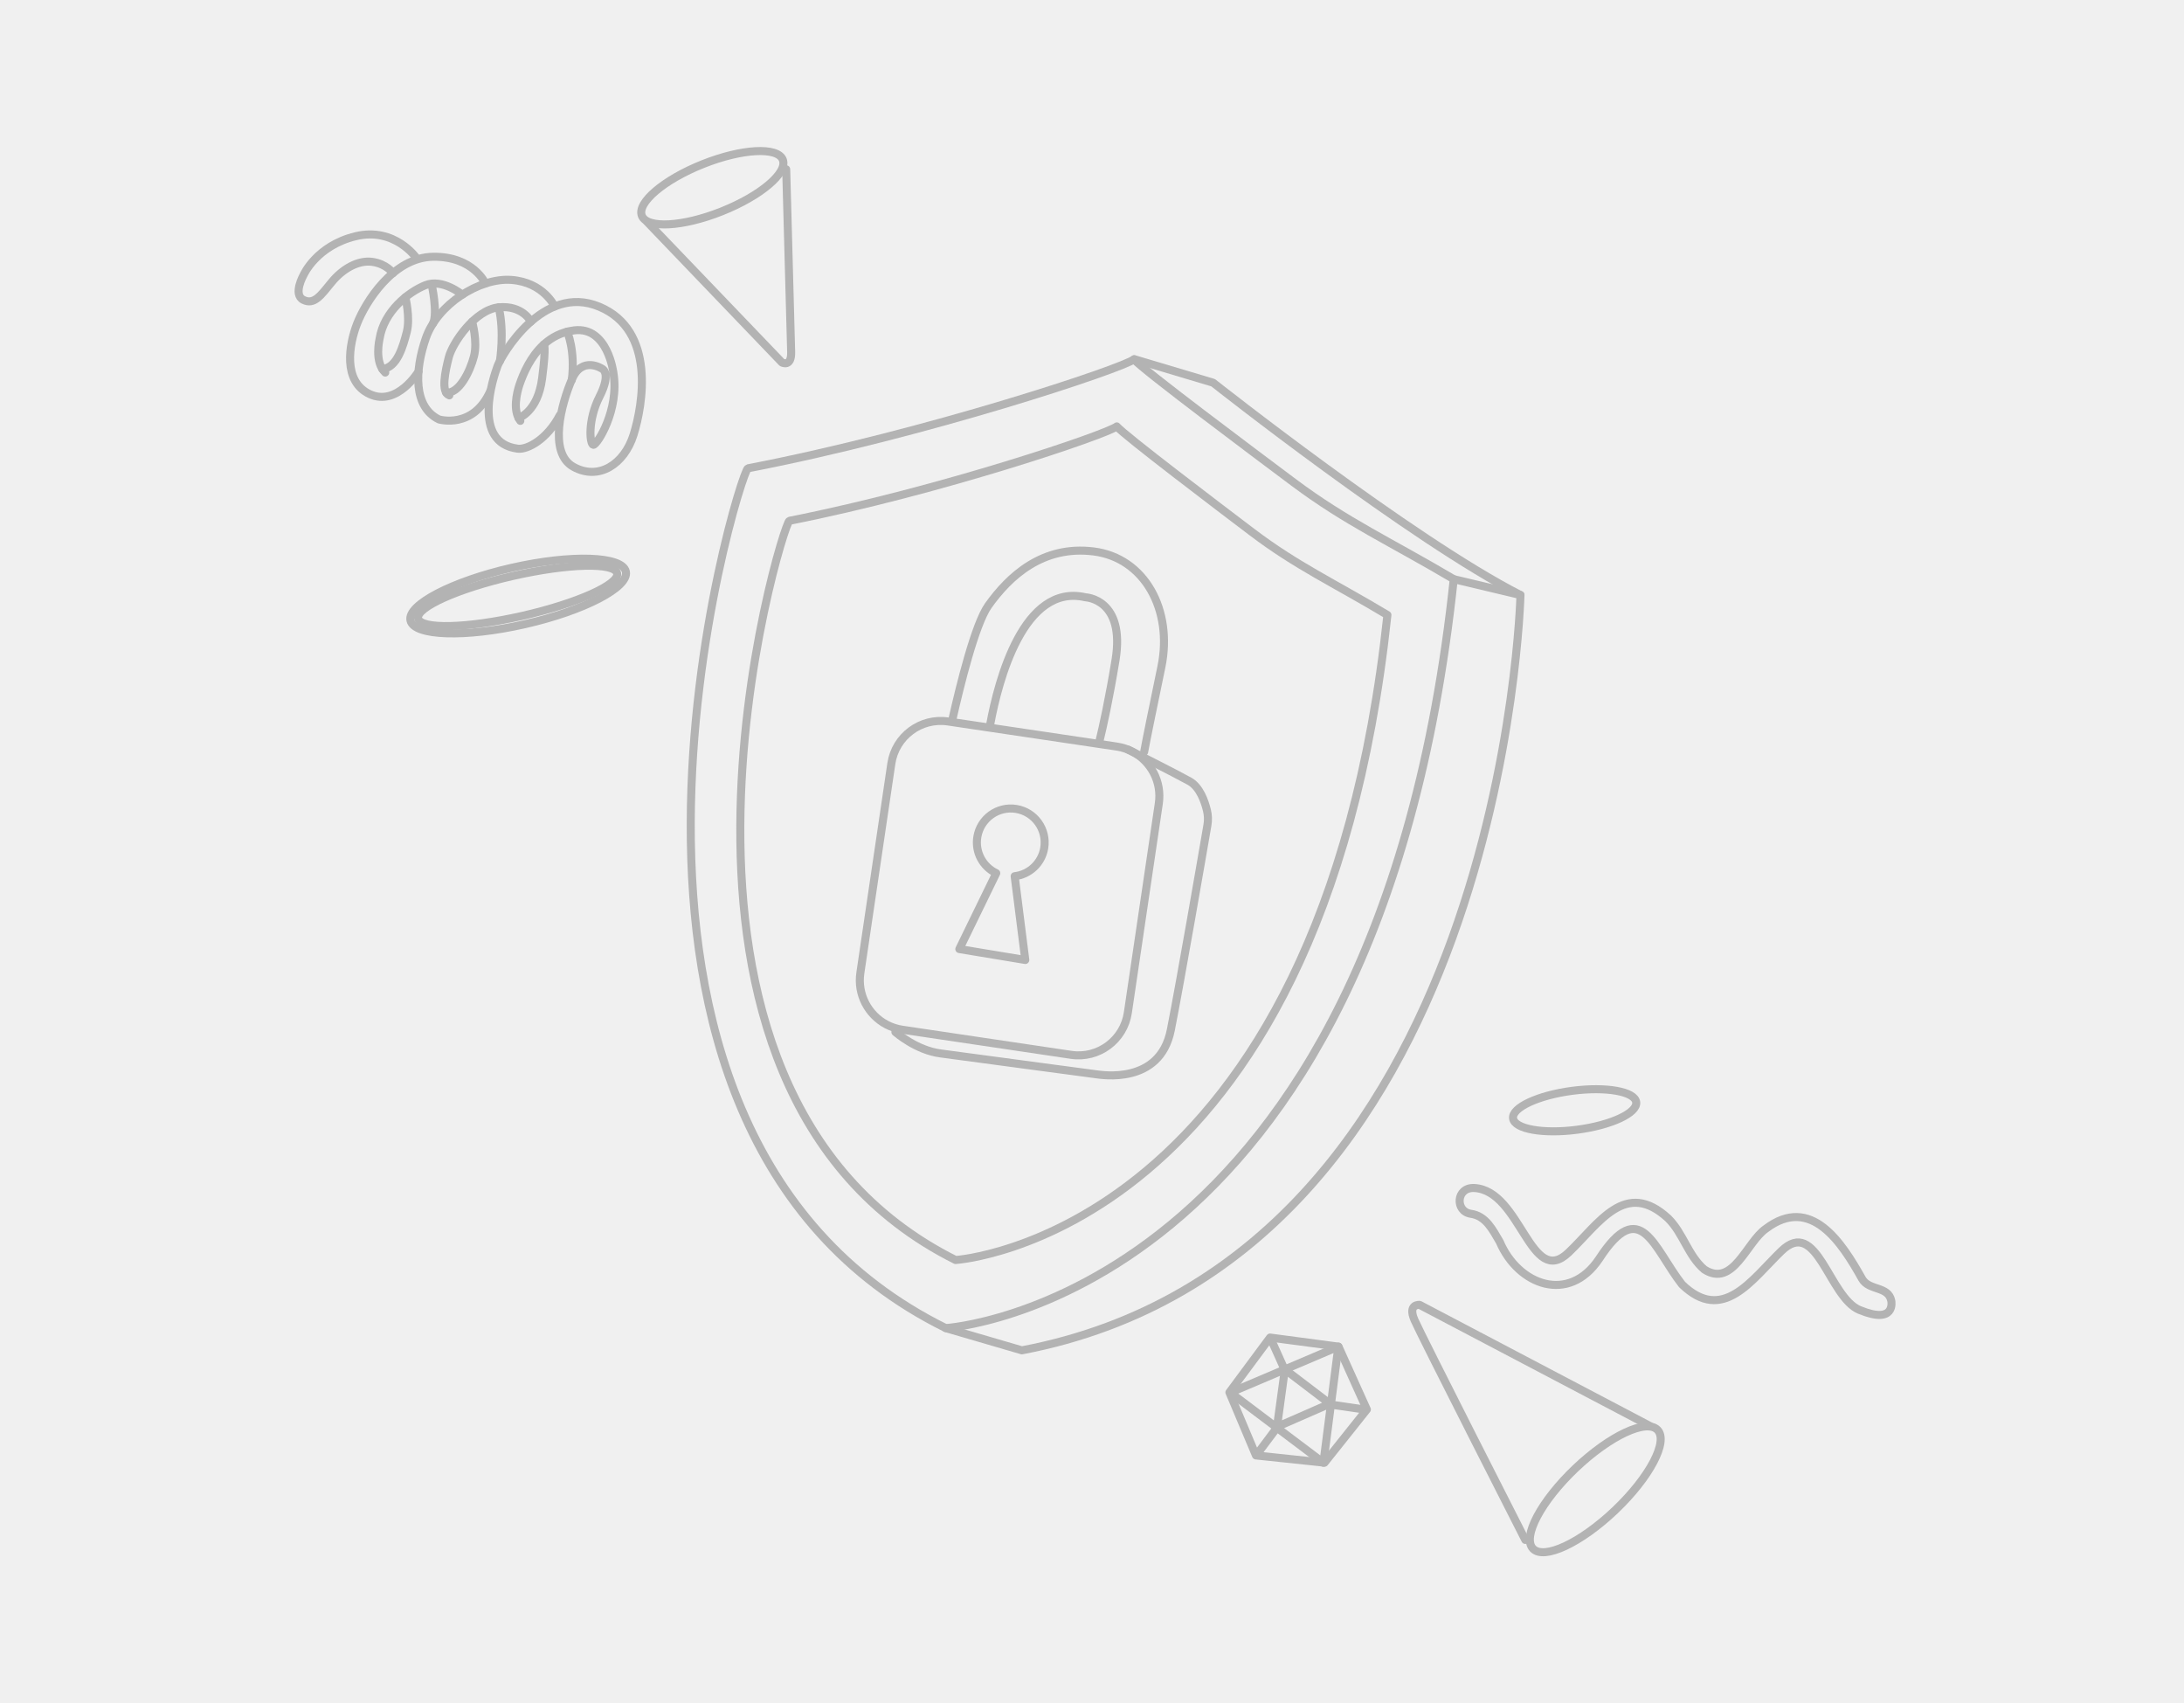
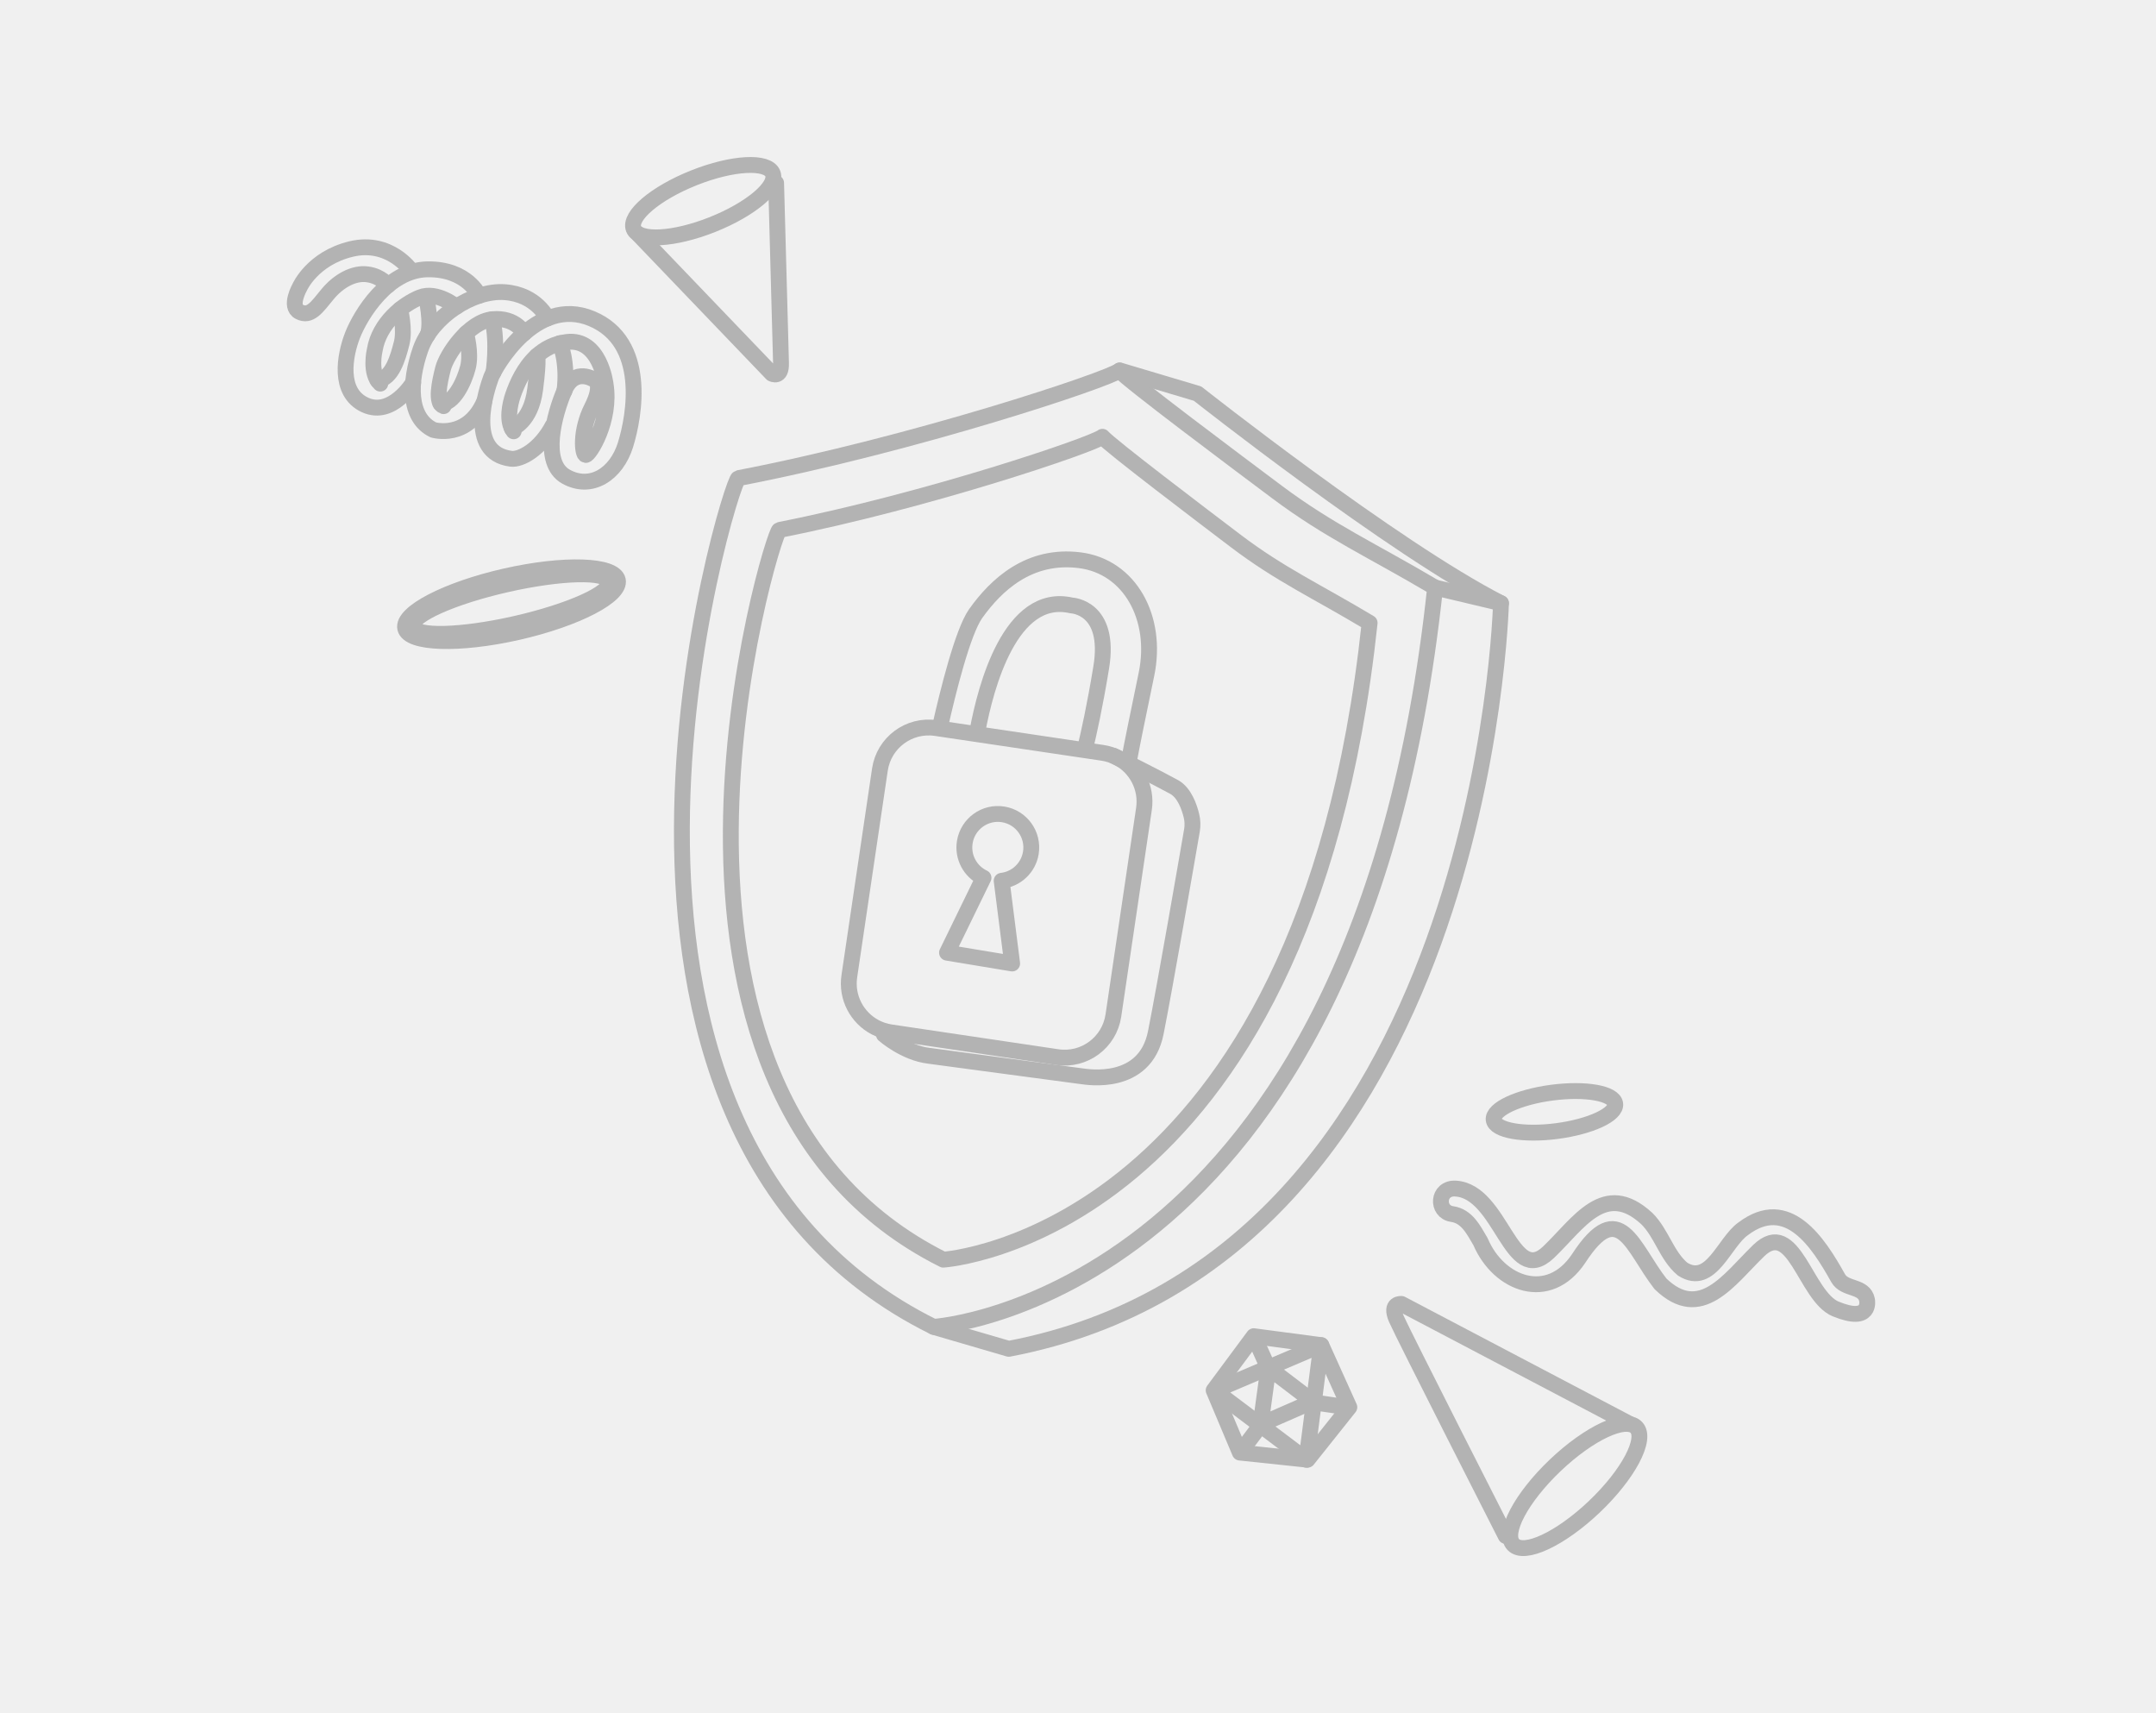
- <svg xmlns="http://www.w3.org/2000/svg" width="272" height="212" viewBox="0 0 272 212" fill="none">
-   <g clip-path="url(#clip0_1377_2088)">
-     <path d="M153.229 173.402L164.821 182.137L166.682 167.678L153.229 173.402Z" stroke="#B3B3B3" stroke-linecap="round" stroke-linejoin="round" />
-     <path d="M165.629 174.786L160.018 170.515L159.042 177.666L165.629 174.786Z" stroke="#B3B3B3" stroke-linecap="round" stroke-linejoin="round" />
-     <path d="M159.875 170.285L158.255 166.682" stroke="#B3B3B3" stroke-linecap="round" stroke-linejoin="round" />
-     <path d="M158.905 177.939L156.513 181.131" stroke="#B3B3B3" stroke-linecap="round" stroke-linejoin="round" />
-     <path d="M165.761 174.895L169.804 175.486" stroke="#B3B3B3" stroke-linecap="round" stroke-linejoin="round" />
-     <path d="M166.701 167.679L158.178 166.546L153.114 173.374L156.421 181.225L164.959 182.127L170.232 175.507L166.701 167.679Z" stroke="#B3B3B3" stroke-linecap="round" stroke-linejoin="round" />
-     <path d="M231.598 163.117C227.75 161.53 226.315 151.445 221.851 155.778C218.113 159.407 214.553 164.833 209.485 159.939C205.942 155.396 204.33 148.797 199.162 156.742C195.386 162.4 189.08 160.026 186.78 154.621C185.906 153.149 185.074 151.401 183.181 151.135C181.188 150.846 181.322 147.797 183.627 147.927C189.438 148.255 190.611 160.483 195.352 155.964C199.171 152.324 202.415 146.789 207.762 151.711C209.645 153.575 210.242 156.372 212.272 158.082C215.856 160.36 217.523 154.66 219.917 153.002C225.552 148.729 229.398 154.749 231.899 159.224C232.762 160.749 235.169 160.105 235.544 161.968C235.566 162.064 236.09 164.967 231.6 163.115L231.598 163.117Z" stroke="#B3B3B3" stroke-linecap="round" stroke-linejoin="round" />
-     <path d="M65.329 77.732C72.736 76.05 78.384 73.112 77.945 71.169C77.505 69.226 71.145 69.015 63.738 70.697C56.332 72.379 50.684 75.318 51.123 77.26C51.563 79.203 57.923 79.414 65.329 77.732Z" stroke="#B3B3B3" stroke-linecap="round" stroke-linejoin="round" />
-     <path d="M65.03 76.69C71.875 75.136 77.171 72.761 76.86 71.385C76.549 70.01 70.748 70.155 63.904 71.71C57.059 73.264 51.763 75.639 52.074 77.014C52.385 78.39 58.186 78.245 65.03 76.69Z" stroke="#B3B3B3" stroke-linecap="round" stroke-linejoin="round" />
-     <path d="M89.883 26.323C94.729 24.394 98.135 21.512 97.49 19.884C96.845 18.257 92.394 18.501 87.547 20.43C82.701 22.358 79.295 25.241 79.94 26.868C80.585 28.495 85.037 28.251 89.883 26.323Z" stroke="#B3B3B3" stroke-linecap="round" stroke-linejoin="round" />
-     <path d="M80.57 27.599L97.389 45.139C97.389 45.139 98.597 45.767 98.532 43.797C98.468 41.827 97.915 21.079 97.915 21.079" stroke="#B3B3B3" stroke-linecap="round" stroke-linejoin="round" />
-     <path d="M69.726 51.682C68.174 54.677 65.694 56.026 64.472 55.868C58.697 55.122 61.439 46.998 61.957 45.596C62.43 44.316 67.576 35.244 74.642 38.192C81.709 41.14 80.063 50.421 78.91 54.116C77.757 57.812 74.557 59.884 71.401 58.119C68.244 56.355 69.932 50.244 71.22 47.245C72.508 44.246 75 45.924 75 45.924C75 45.924 76.177 46.415 74.667 49.385C73.156 52.356 73.45 55.332 73.894 55.388C74.339 55.445 77.158 51.063 76.399 46.443C76.399 46.443 75.704 40.619 71.51 41.136C69.937 41.33 68.696 42.006 67.719 42.897C66.09 44.38 65.193 46.456 64.709 47.872C64.344 48.944 63.835 51.15 64.803 52.405" stroke="#B3B3B3" stroke-linecap="round" stroke-linejoin="round" />
-     <path d="M70.634 41.291C70.634 41.291 71.68 43.618 71.214 47.315" stroke="#B3B3B3" stroke-linecap="round" stroke-linejoin="round" />
-     <path d="M64.581 52.052C64.581 52.052 66.973 51.331 67.517 47.105C68.062 42.88 67.721 42.897 67.721 42.897" stroke="#B3B3B3" stroke-linecap="round" stroke-linejoin="round" />
-     <path d="M69.08 38.164C69.08 38.164 67.701 35.146 63.679 34.853C59.656 34.561 54.48 37.96 53.049 42.07C51.617 46.181 51.489 50.685 54.674 52.227C54.674 52.227 58.951 53.495 61.076 48.664" stroke="#B3B3B3" stroke-linecap="round" stroke-linejoin="round" />
-     <path d="M66.127 40.041C66.127 40.041 65.082 37.975 62.111 38.269C59.141 38.564 56.348 42.725 55.898 44.474C55.448 46.224 54.881 48.864 55.962 49.23" stroke="#B3B3B3" stroke-linecap="round" stroke-linejoin="round" />
-     <path d="M62.258 44.958C62.258 44.958 62.848 41.304 62.109 38.269" stroke="#B3B3B3" stroke-linecap="round" stroke-linejoin="round" />
-     <path d="M58.795 40.053C58.795 40.053 59.507 42.499 59.03 44.358C58.554 46.216 57.181 49.057 55.559 48.887" stroke="#B3B3B3" stroke-linecap="round" stroke-linejoin="round" />
-     <path d="M60.457 35.301C60.457 35.301 58.96 31.902 53.942 31.972C48.923 32.041 45.488 37.701 44.478 40.285C43.469 42.867 42.646 47.509 46.055 49.079C49.462 50.65 52.121 46.26 52.121 46.26" stroke="#B3B3B3" stroke-linecap="round" stroke-linejoin="round" />
-     <path d="M57.574 36.692C57.574 36.692 55.129 34.653 52.99 35.508C50.85 36.361 47.825 38.766 47.279 42.159C47.279 42.159 46.569 45.078 47.978 46.39" stroke="#B3B3B3" stroke-linecap="round" stroke-linejoin="round" />
-     <path d="M50.485 37.014C50.485 37.014 51.116 39.562 50.666 41.312C50.215 43.061 49.473 45.796 47.618 45.95" stroke="#B3B3B3" stroke-linecap="round" stroke-linejoin="round" />
-     <path d="M53.758 35.422C53.758 35.422 54.542 38.885 53.935 40.27" stroke="#B3B3B3" stroke-linecap="round" stroke-linejoin="round" />
-     <path d="M51.879 32.143C51.879 32.143 49.189 28.235 44.3 29.413C39.41 30.59 37.815 34.227 37.815 34.227C37.815 34.227 36.427 36.663 37.779 37.339C39.132 38.015 39.97 36.765 41.309 35.131C42.648 33.497 44.573 32.362 46.358 32.606C48.144 32.849 48.95 34.006 48.95 34.006" stroke="#B3B3B3" stroke-linecap="round" stroke-linejoin="round" />
-     <path d="M196.426 140.669C200.661 140.113 203.952 138.577 203.777 137.24C203.602 135.903 200.027 135.27 195.792 135.826C191.557 136.383 188.266 137.918 188.441 139.255C188.616 140.592 192.191 141.225 196.426 140.669Z" stroke="#B3B3B3" stroke-linecap="round" stroke-linejoin="round" />
-     <path d="M117.785 165.369C66.972 140.257 92.118 58.512 93.153 58.312C115.397 54.026 139.853 45.865 141.228 44.742C142.296 46.001 156.286 56.458 161.12 60.074C167.714 65.008 173.148 67.436 181.053 72.117C171.505 162.038 117.785 165.369 117.785 165.369V165.369Z" stroke="#B3B3B3" stroke-linecap="round" stroke-linejoin="round" />
-     <path d="M119.011 156.893C75.986 135.379 97.436 65.023 98.316 64.849C117.177 61.124 137.919 54.063 139.085 53.095C139.987 54.177 151.826 63.147 155.919 66.249C161.499 70.481 166.1 72.562 172.792 76.574C164.548 153.936 119.011 156.893 119.011 156.893V156.893Z" stroke="#B3B3B3" stroke-linecap="round" stroke-linejoin="round" />
-     <path d="M141.275 44.725L151.085 47.653C151.085 47.653 175.784 67.163 189.362 74.091C189.362 74.091 187.39 156.687 127.268 168.139L117.785 165.37" stroke="#B3B3B3" stroke-linecap="round" stroke-linejoin="round" />
-     <path d="M181.053 72.117L189.362 74.089" stroke="#B3B3B3" stroke-linecap="round" stroke-linejoin="round" />
-     <path d="M133.4 131.344L112.389 128.22C111.679 128.115 111.014 127.892 110.413 127.577C108.136 126.38 106.752 123.836 107.151 121.143L111.008 95.084C111.513 91.68 114.673 89.33 118.071 89.836L139.082 92.959C139.798 93.065 140.467 93.29 141.073 93.61C143.341 94.809 144.719 97.349 144.322 100.036L140.465 126.095C139.96 129.5 136.8 131.849 133.402 131.344H133.4Z" stroke="#B3B3B3" stroke-linecap="round" stroke-linejoin="round" />
-     <path d="M111.515 128.507C111.515 128.507 114.116 130.811 117.214 131.179C118.276 131.306 136.091 133.727 136.581 133.773C137.071 133.818 144.444 135.15 145.814 128.26C147.015 122.206 149.733 106.474 150.375 102.748C150.481 102.137 150.462 101.51 150.315 100.906C150.038 99.759 149.417 97.983 148.136 97.273C146.175 96.186 140.493 93.341 140.493 93.341" stroke="#B3B3B3" stroke-linecap="round" stroke-linejoin="round" />
-     <path d="M130.05 105.591C130.43 103.286 128.872 101.108 126.573 100.727C124.273 100.346 122.1 101.907 121.719 104.211C121.405 106.117 122.416 107.936 124.077 108.723L119.476 118.173L127.692 119.533L126.368 109.103C128.193 108.893 129.735 107.497 130.05 105.591V105.591Z" stroke="#B3B3B3" stroke-linecap="round" stroke-linejoin="round" />
-     <path d="M123.33 90.149C124.332 84.754 127.473 72.579 135.195 74.374C135.195 74.374 140.179 74.562 138.93 82.183C138.126 87.086 137.363 90.506 136.92 92.321" stroke="#B3B3B3" stroke-linecap="round" stroke-linejoin="round" />
-     <path d="M118.625 89.54C119.55 85.433 121.446 77.71 123.087 75.404C125.686 71.754 129.839 67.874 136.195 68.663C142.55 69.452 146.11 75.967 144.637 83.061C143.546 88.313 142.772 92.103 142.497 93.614" stroke="#B3B3B3" stroke-linecap="round" stroke-linejoin="round" />
-     <path d="M201.15 188.049C205.436 183.969 207.805 179.494 206.44 178.055C205.075 176.615 200.494 178.756 196.207 182.836C191.921 186.917 189.552 191.391 190.917 192.831C192.282 194.271 196.863 192.13 201.15 188.049Z" stroke="#B3B3B3" stroke-linecap="round" stroke-linejoin="round" />
-     <path d="M205.468 177.547L176.806 162.477C176.806 162.477 175.271 162.326 176.167 164.374C177.064 166.42 189.963 191.746 189.963 191.746" stroke="#B3B3B3" stroke-linecap="round" stroke-linejoin="round" />
+ <svg xmlns="http://www.w3.org/2000/svg" viewBox="0 0 136 108" fill="none">
+   <g clip-path="url(#clip0_1418_2275)">
+     <path d="M76.614 87.701L82.41 92.068L83.341 84.839L76.614 87.701Z" stroke="#B3B3B3" stroke-linecap="round" stroke-linejoin="round" />
+     <path d="M82.814 88.393L80.009 86.258L79.521 89.833L82.814 88.393Z" stroke="#B3B3B3" stroke-linecap="round" stroke-linejoin="round" />
+     <path d="M79.938 86.142L79.128 84.341" stroke="#B3B3B3" stroke-linecap="round" stroke-linejoin="round" />
+     <path d="M79.453 89.97L78.257 91.565" stroke="#B3B3B3" stroke-linecap="round" stroke-linejoin="round" />
+     <path d="M82.88 88.448L84.902 88.743" stroke="#B3B3B3" stroke-linecap="round" stroke-linejoin="round" />
+     <path d="M83.35 84.839L79.089 84.273L76.557 87.687L78.21 91.613L82.479 92.064L85.116 88.754L83.35 84.839Z" stroke="#B3B3B3" stroke-linecap="round" stroke-linejoin="round" />
+     <path d="M115.799 82.559C113.875 81.765 113.157 76.722 110.925 78.889C109.056 80.704 107.276 83.416 104.742 80.97C102.971 78.698 102.165 75.398 99.581 79.371C97.692 82.2 94.54 81.013 93.39 78.311C92.953 77.574 92.537 76.701 91.59 76.568C90.594 76.423 90.661 74.898 91.814 74.963C94.719 75.128 95.305 81.241 97.676 78.982C99.585 77.162 101.207 74.394 103.881 76.855C104.822 77.788 105.121 79.186 106.136 80.041C107.928 81.18 108.761 78.33 109.958 77.501C112.776 75.365 114.699 78.375 115.949 80.612C116.381 81.374 117.584 81.053 117.772 81.984C117.783 82.032 118.045 83.483 115.8 82.558L115.799 82.559Z" stroke="#B3B3B3" stroke-linecap="round" stroke-linejoin="round" />
+     <path d="M32.665 39.866C36.368 39.025 39.192 37.556 38.972 36.584C38.752 35.613 35.572 35.508 31.869 36.349C28.166 37.19 25.342 38.659 25.561 39.63C25.781 40.601 28.961 40.707 32.665 39.866Z" stroke="#B3B3B3" stroke-linecap="round" stroke-linejoin="round" />
+     <path d="M32.515 39.345C35.937 38.568 38.586 37.38 38.43 36.693C38.275 36.005 35.374 36.078 31.952 36.855C28.53 37.632 25.881 38.819 26.037 39.507C26.192 40.195 29.093 40.122 32.515 39.345Z" stroke="#B3B3B3" stroke-linecap="round" stroke-linejoin="round" />
+     <path d="M44.942 14.162C47.365 13.197 49.068 11.756 48.745 10.942C48.423 10.129 46.197 10.251 43.774 11.215C41.351 12.179 39.648 13.62 39.97 14.434C40.293 15.248 42.518 15.126 44.942 14.162Z" stroke="#B3B3B3" stroke-linecap="round" stroke-linejoin="round" />
+     <path d="M40.285 14.8L48.695 23.57C48.695 23.57 49.298 23.884 49.266 22.898C49.234 21.913 48.957 11.539 48.957 11.539" stroke="#B3B3B3" stroke-linecap="round" stroke-linejoin="round" />
+     <path d="M34.863 26.841C34.087 28.338 32.847 29.013 32.236 28.934C29.348 28.561 30.72 24.499 30.979 23.798C31.215 23.158 33.788 18.622 37.321 20.096C40.854 21.57 40.031 26.211 39.455 28.058C38.878 29.906 37.279 30.942 35.7 30.06C34.122 29.177 34.966 26.122 35.61 24.622C36.254 23.123 37.5 23.962 37.5 23.962C37.5 23.962 38.088 24.207 37.333 25.693C36.578 27.178 36.725 28.666 36.947 28.694C37.169 28.723 38.579 26.531 38.2 24.221C38.2 24.221 37.852 21.309 35.755 21.568C34.968 21.665 34.348 22.003 33.859 22.448C33.045 23.19 32.596 24.228 32.354 24.936C32.172 25.472 31.917 26.575 32.401 27.202" stroke="#B3B3B3" stroke-linecap="round" stroke-linejoin="round" />
+     <path d="M35.317 21.645C35.317 21.645 35.84 22.809 35.607 24.657" stroke="#B3B3B3" stroke-linecap="round" stroke-linejoin="round" />
+     <path d="M32.29 27.026C32.29 27.026 33.486 26.665 33.758 24.553C34.031 22.44 33.86 22.448 33.86 22.448" stroke="#B3B3B3" stroke-linecap="round" stroke-linejoin="round" />
+     <path d="M34.54 20.082C34.54 20.082 33.851 18.573 31.839 18.427C29.828 18.28 27.24 19.98 26.524 22.035C25.808 24.09 25.744 26.343 27.337 27.114C27.337 27.114 29.475 27.748 30.538 25.332" stroke="#B3B3B3" stroke-linecap="round" stroke-linejoin="round" />
+     <path d="M33.063 21.021C33.063 21.021 32.541 19.988 31.055 20.135C29.57 20.282 28.174 22.363 27.949 23.237C27.724 24.112 27.44 25.432 27.981 25.615" stroke="#B3B3B3" stroke-linecap="round" stroke-linejoin="round" />
+     <path d="M31.129 23.479C31.129 23.479 31.424 21.652 31.055 20.135" stroke="#B3B3B3" stroke-linecap="round" stroke-linejoin="round" />
+     <path d="M29.397 21.026C29.397 21.026 29.753 22.249 29.515 23.179C29.277 24.108 28.59 25.528 27.779 25.443" stroke="#B3B3B3" stroke-linecap="round" stroke-linejoin="round" />
+     <path d="M30.229 18.65C30.229 18.65 29.48 16.951 26.971 16.986C24.462 17.021 22.744 19.851 22.239 21.142C21.734 22.433 21.323 24.755 23.027 25.54C24.731 26.325 26.061 24.13 26.061 24.13" stroke="#B3B3B3" stroke-linecap="round" stroke-linejoin="round" />
+     <path d="M28.787 19.346C28.787 19.346 27.564 18.327 26.495 18.754C25.425 19.181 23.912 20.383 23.639 22.079C23.639 22.079 23.284 23.539 23.989 24.195" stroke="#B3B3B3" stroke-linecap="round" stroke-linejoin="round" />
+     <path d="M25.242 19.507C25.242 19.507 25.558 20.781 25.333 21.656C25.108 22.53 24.737 23.898 23.809 23.975" stroke="#B3B3B3" stroke-linecap="round" stroke-linejoin="round" />
+     <path d="M26.879 18.711C26.879 18.711 27.271 20.442 26.968 21.135" stroke="#B3B3B3" stroke-linecap="round" stroke-linejoin="round" />
+     <path d="M25.939 17.072C25.939 17.072 24.594 15.117 22.15 15.706C19.705 16.295 18.907 18.113 18.907 18.113C18.907 18.113 18.213 19.332 18.89 19.669C19.566 20.007 19.985 19.383 20.654 18.565C21.324 17.748 22.286 17.181 23.179 17.303C24.072 17.425 24.475 18.003 24.475 18.003" stroke="#B3B3B3" stroke-linecap="round" stroke-linejoin="round" />
+     <path d="M98.213 71.335C100.33 71.056 101.976 70.289 101.888 69.62C101.801 68.951 100.013 68.635 97.896 68.913C95.779 69.191 94.133 69.959 94.221 70.627C94.308 71.296 96.095 71.613 98.213 71.335Z" stroke="#B3B3B3" stroke-linecap="round" stroke-linejoin="round" />
+     <path d="M58.892 83.684C33.486 71.129 46.059 30.256 46.577 30.156C57.698 28.013 69.926 23.933 70.614 23.371C71.148 24.001 78.143 29.229 80.56 31.037C83.857 33.504 86.574 34.718 90.526 37.058C85.753 82.019 58.892 83.684 58.892 83.684V83.684Z" stroke="#B3B3B3" stroke-linecap="round" stroke-linejoin="round" />
+     <path d="M59.505 79.447C37.993 68.689 48.718 33.511 49.158 33.425C58.588 31.562 68.959 28.032 69.542 27.548C69.993 28.088 75.913 32.573 77.959 34.125C80.749 36.24 83.05 37.281 86.396 39.287C82.274 77.968 59.505 79.447 59.505 79.447V79.447Z" stroke="#B3B3B3" stroke-linecap="round" stroke-linejoin="round" />
+     <path d="M70.637 23.363L75.543 24.826C75.543 24.826 87.892 34.581 94.681 38.045C94.681 38.045 93.695 79.344 63.634 85.07L58.892 83.685" stroke="#B3B3B3" stroke-linecap="round" stroke-linejoin="round" />
+     <path d="M90.526 37.058L94.681 38.044" stroke="#B3B3B3" stroke-linecap="round" stroke-linejoin="round" />
+     <path d="M66.7 66.672L56.194 65.11C55.839 65.057 55.507 64.946 55.206 64.788C54.068 64.19 53.376 62.918 53.575 61.572L55.504 48.542C55.756 46.84 57.337 45.665 59.035 45.918L69.541 47.48C69.899 47.532 70.233 47.645 70.537 47.805C71.67 48.404 72.36 49.675 72.161 51.018L70.232 64.048C69.98 65.75 68.4 66.925 66.701 66.672H66.7Z" stroke="#B3B3B3" stroke-linecap="round" stroke-linejoin="round" />
+     <path d="M55.757 65.254C55.757 65.254 57.058 66.406 58.607 66.59C59.138 66.653 68.046 67.864 68.29 67.886C68.535 67.909 72.222 68.575 72.907 65.13C73.508 62.103 74.867 54.237 75.188 52.374C75.24 52.069 75.231 51.755 75.157 51.453C75.019 50.88 74.708 49.992 74.068 49.637C73.088 49.093 70.246 47.67 70.246 47.67" stroke="#B3B3B3" stroke-linecap="round" stroke-linejoin="round" />
+     <path d="M65.025 53.795C65.215 52.643 64.436 51.554 63.286 51.364C62.137 51.173 61.05 51.953 60.86 53.105C60.702 54.059 61.208 54.968 62.039 55.362L59.738 60.086L63.846 60.767L63.184 55.551C64.096 55.447 64.868 54.748 65.025 53.795V53.795Z" stroke="#B3B3B3" stroke-linecap="round" stroke-linejoin="round" />
+     <path d="M61.665 46.075C62.166 43.377 63.736 37.29 67.597 38.187C67.597 38.187 70.089 38.281 69.465 42.092C69.063 44.543 68.681 46.253 68.46 47.161" stroke="#B3B3B3" stroke-linecap="round" stroke-linejoin="round" />
+     <path d="M59.312 45.77C59.775 43.717 60.723 39.855 61.543 38.702C62.843 36.877 64.919 34.937 68.098 35.332C71.275 35.726 73.055 38.983 72.318 42.53C71.773 45.157 71.386 47.051 71.249 47.807" stroke="#B3B3B3" stroke-linecap="round" stroke-linejoin="round" />
+     <path d="M100.575 95.025C102.718 92.984 103.902 90.747 103.22 90.027C102.537 89.308 100.247 90.378 98.103 92.418C95.96 94.458 94.776 96.696 95.458 97.415C96.141 98.135 98.431 97.065 100.575 95.025Z" stroke="#B3B3B3" stroke-linecap="round" stroke-linejoin="round" />
+     <path d="M102.734 89.773L88.403 82.239C88.403 82.239 87.635 82.163 88.084 83.187C88.532 84.21 94.981 96.873 94.981 96.873" stroke="#B3B3B3" stroke-linecap="round" stroke-linejoin="round" />
  </g>
  <defs>
-     <clipPath id="clip0_1377_2088">
-       <rect width="272" height="212" fill="white" />
+     <clipPath id="clip0_1418_2275">
+       <rect width="136" height="108" fill="white" />
    </clipPath>
  </defs>
</svg>
